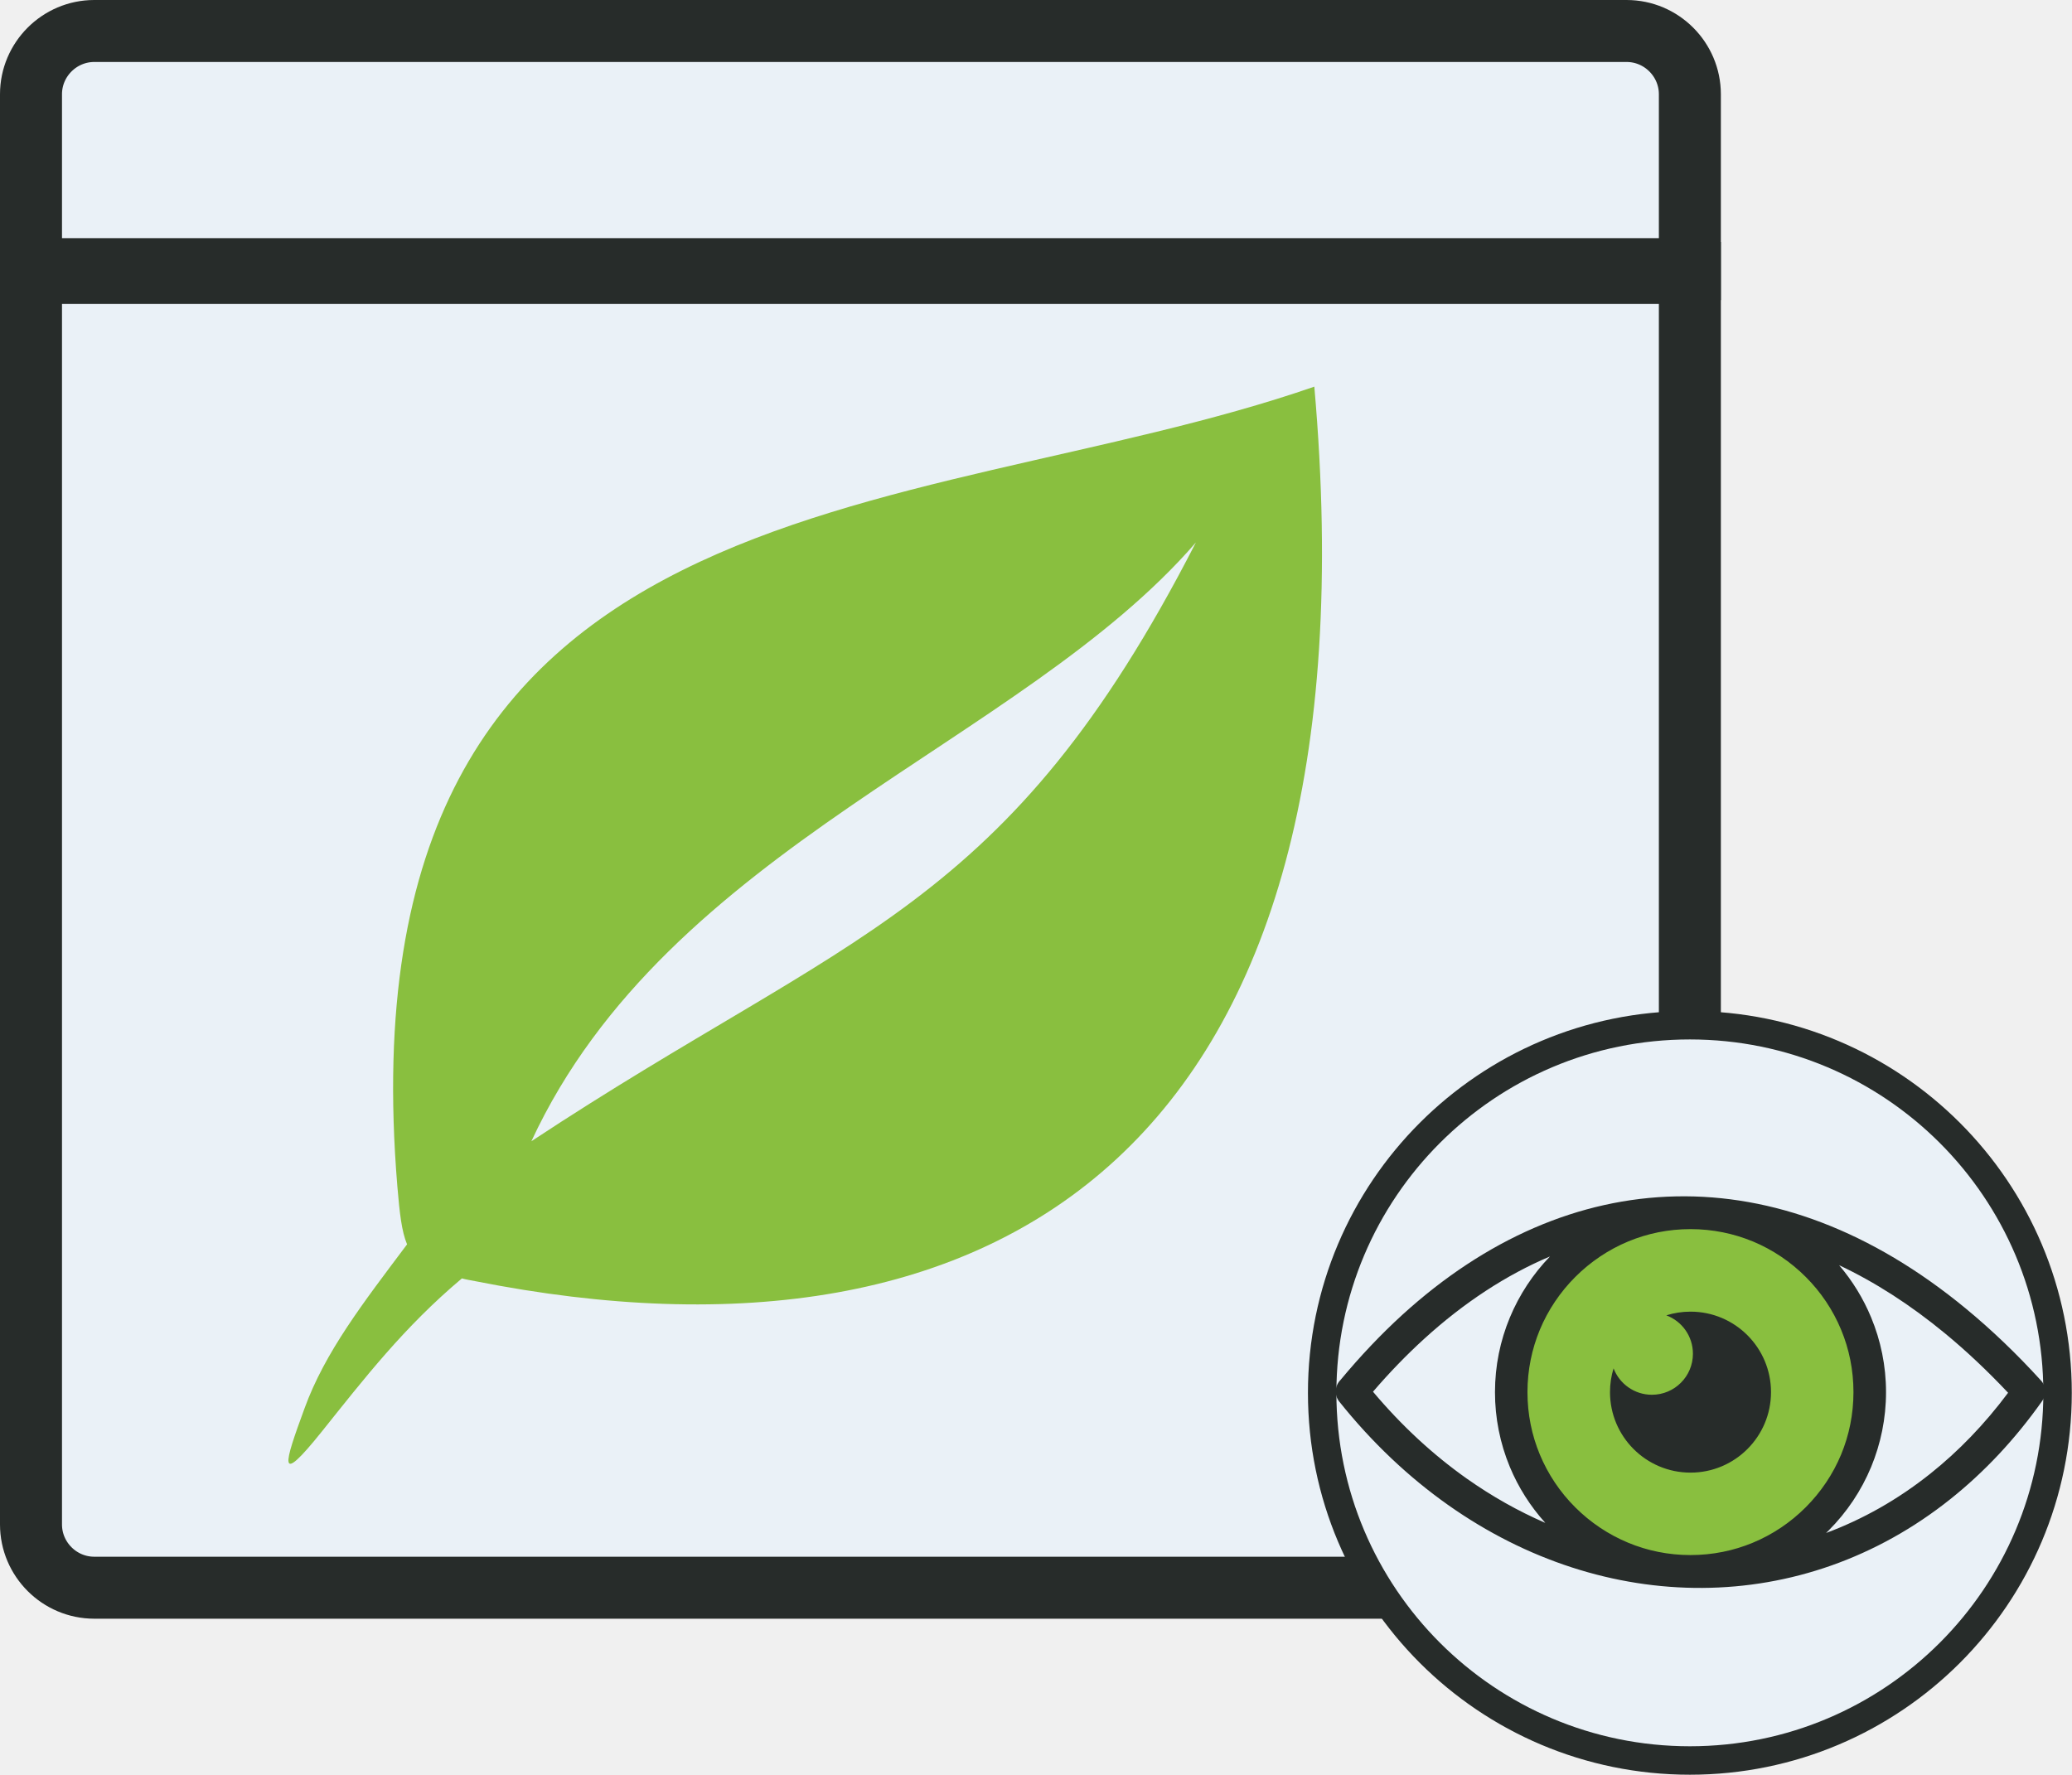
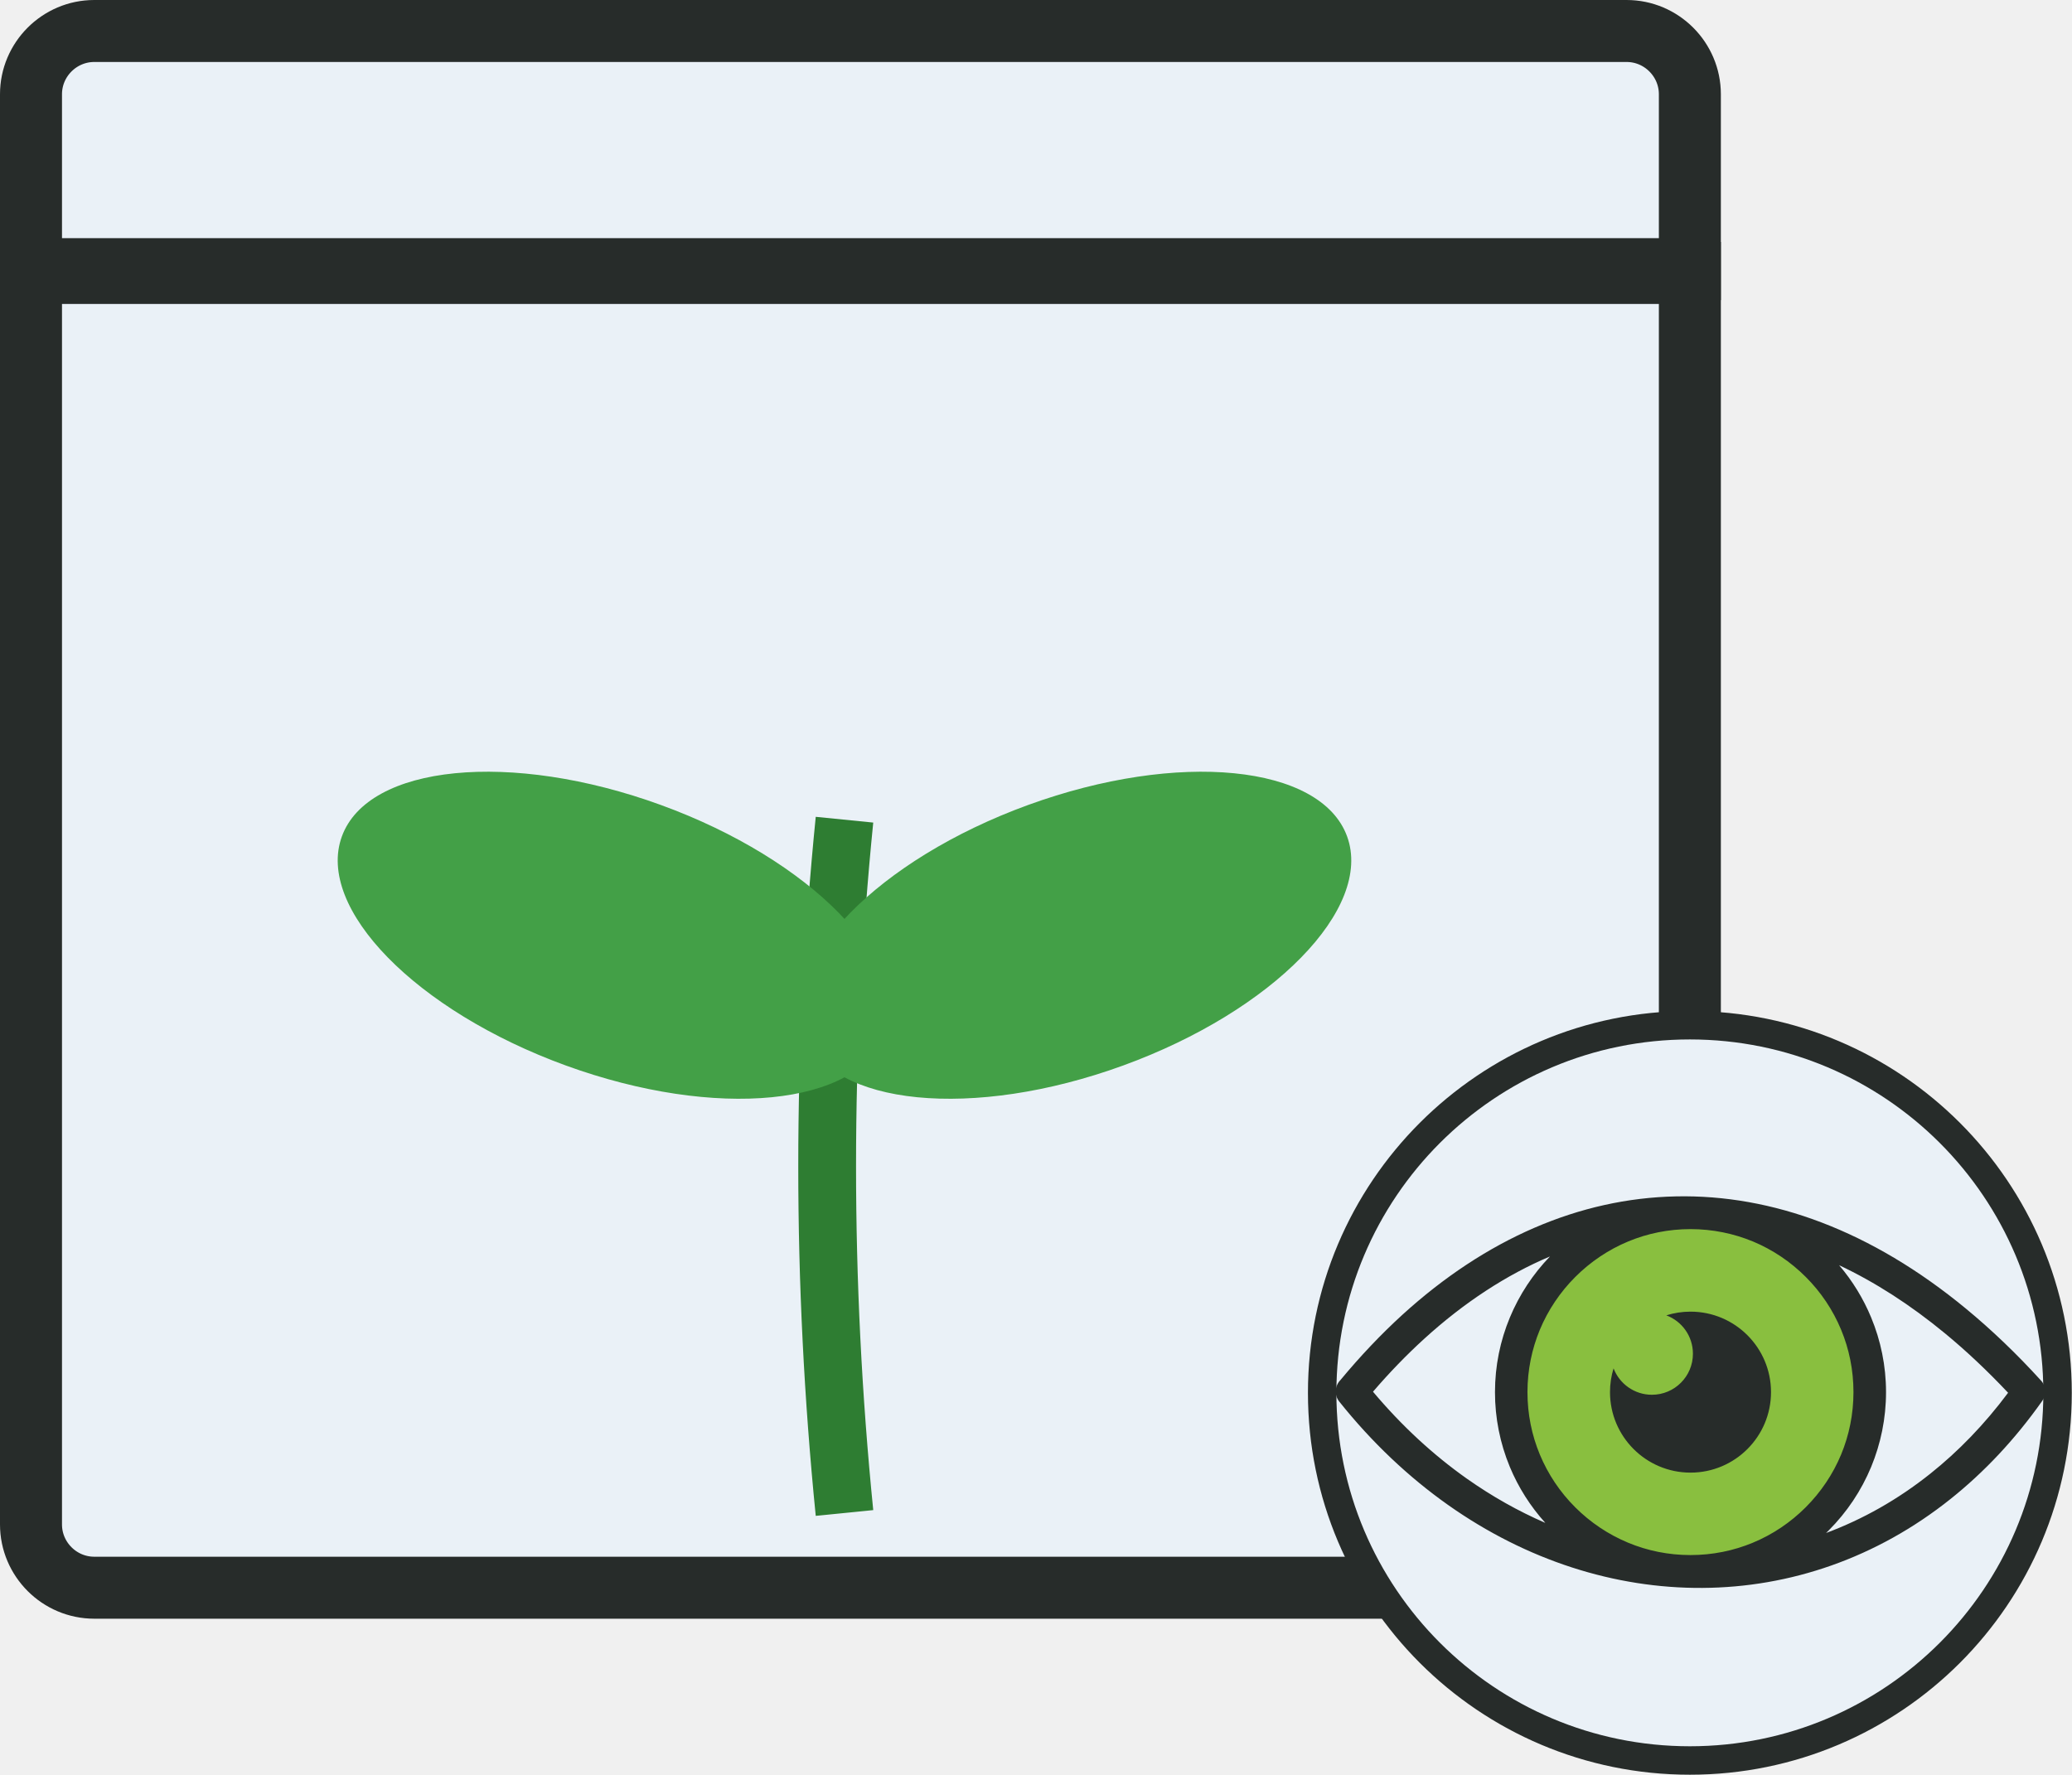
<svg xmlns="http://www.w3.org/2000/svg" id="_Слой_2" data-name="Слой 2" viewBox="0 0 48.8 41.81" version="1.1">
  <defs id="defs1">
    <style id="style1">
      .cls-1 {
        fill: #272c2a;
        stroke-width: .15px;
      }

      .cls-1, .cls-2, .cls-3 {
        stroke: #272c2a;
      }

      .cls-1, .cls-3, .cls-4 {
        stroke-miterlimit: 10;
      }

      .cls-2 {
        stroke-width: 2.62px;
      }

      .cls-2, .cls-5 {
        fill: none;
        stroke-linecap: round;
        stroke-linejoin: round;
      }

      .cls-5 {
        stroke-width: 2.02px;
      }

      .cls-5, .cls-4 {
        stroke: #fff;
      }

      .cls-3 {
        fill: #eaf1f7;
        stroke-width: 1.46px;
      }

      .cls-4 {
        fill: #9bc765;
        stroke-width: .67px;
      }
    </style>
  </defs>
  <g id="byteReceived">
    <path class="cls-3" d="m.74,6.43h39.06v29.48c0,.82-.67,1.49-1.49,1.49H2.22c-.82,0-1.49-.67-1.49-1.49V6.43h0Z" id="path1" />
-     <path class="st2" d="m 9.588,29.311 c -1.041,1.387 -1.934,2.539 -2.417,3.868 -0.473,1.291 -0.664,1.881 0.409,0.542 0.999,-1.248 1.934,-2.46 3.299,-3.607 0.096,0.027 0.202,0.043 0.308,0.064 C 23.539,32.632 32.538,27.075 30.955,9.108 21.445,12.407 7.962,11.063 9.359,27.951 c 0.053,0.627 0.101,1.057 0.228,1.36 z m 2.927,-2.428 c 3.23,-6.96 11.534,-9.345 15.651,-14.105 -4.463,8.702 -8.112,9.127 -15.651,14.105 z" id="path3" style="fill:#89bf3f;stroke-width:0.531" />
    <circle class="cls-4" cx="39.8" cy="32.81" r="8.66" id="circle6" style="stroke:#272c2a;stroke-opacity:1;fill:#eaf1f7;fill-opacity:1" />
    <circle class="cls-4" cx="39.786" cy="32.875" r="4.114" id="circle6-6" style="fill:#89bf3f;fill-opacity:1;stroke:#272c2a;stroke-width:0.318px;stroke-miterlimit:10;stroke-opacity:1" />
    <path class="cls-3" d="m2.22.73h36.09c.82,0,1.49.67,1.49,1.49v4.12H.73V2.22c0-.82.67-1.49,1.49-1.49Z" id="path6" />
    <path fill-rule="nonzero" d="m 31.562,32.518 c 0.474,-0.572 0.964,-1.088 1.467,-1.547 1.964,-1.788 4.168,-2.742 6.444,-2.789 2.272,-0.048 4.603,0.809 6.826,2.642 0.602,0.496 1.195,1.062 1.772,1.697 0.125,0.137 0.131,0.34 0.025,0.483 -0.644,0.911 -1.37,1.678 -2.153,2.303 -1.748,1.396 -3.785,2.086 -5.849,2.098 -2.058,0.013 -4.14,-0.649 -5.987,-1.953 -0.924,-0.653 -1.79,-1.466 -2.565,-2.437 -0.119,-0.15 -0.107,-0.362 0.02,-0.498 z m 8.253,-1.621 c 1.047,0 1.896,0.849 1.896,1.896 0,1.047 -0.849,1.896 -1.896,1.896 -1.047,0 -1.896,-0.849 -1.896,-1.896 0,-0.195 0.029,-0.383 0.084,-0.56 0.139,0.364 0.491,0.622 0.903,0.622 0.534,0 0.966,-0.433 0.966,-0.966 0,-0.415 -0.26,-0.768 -0.627,-0.905 0.18,-0.056 0.371,-0.087 0.569,-0.087 z m 3.5,-1.094 a 4.617,4.617 0 0 1 0.754,1.23 c 0.226,0.544 0.351,1.139 0.351,1.76 0,0.621 -0.125,1.216 -0.35,1.761 a 4.618,4.618 0 0 1 -0.999,1.495 l -0.063,0.062 c 0.862,-0.321 1.69,-0.786 2.46,-1.401 0.657,-0.524 1.272,-1.158 1.827,-1.902 -0.49,-0.52 -0.984,-0.985 -1.481,-1.395 -0.823,-0.679 -1.659,-1.214 -2.499,-1.61 z m -6.922,6.067 C 36.045,35.485 35.762,35.04 35.56,34.555 A 4.586,4.586 0 0 1 35.21,32.794 c 0,-0.62 0.124,-1.215 0.35,-1.758 0.224,-0.539 0.547,-1.027 0.945,-1.439 -1.028,0.435 -2.023,1.085 -2.962,1.94 -0.415,0.378 -0.817,0.793 -1.206,1.246 0.677,0.806 1.421,1.49 2.209,2.047 0.594,0.419 1.213,0.767 1.847,1.042 z m 4.889,-6.627 c -0.45,-0.186 -0.946,-0.29 -1.467,-0.29 -0.52,0 -1.016,0.103 -1.466,0.29 -0.468,0.194 -0.892,0.481 -1.248,0.837 -0.355,0.355 -0.641,0.778 -0.836,1.247 -0.186,0.45 -0.29,0.946 -0.29,1.465 0,0.521 0.103,1.017 0.29,1.468 a 3.84,3.84 0 0 0 0.835,1.246 c 0.354,0.354 0.778,0.64 1.248,0.835 0.45,0.187 0.946,0.29 1.466,0.29 0.521,0 1.017,-0.103 1.467,-0.29 0.469,-0.194 0.892,-0.48 1.247,-0.835 0.355,-0.355 0.641,-0.778 0.835,-1.245 0.187,-0.452 0.29,-0.948 0.29,-1.469 0,-0.521 -0.103,-1.016 -0.29,-1.467 -0.194,-0.469 -0.479,-0.892 -0.835,-1.247 -0.354,-0.354 -0.778,-0.641 -1.247,-0.836 z" id="path1-3" style="fill:#272c2a;fill-opacity:1;stroke-width:0.033" />
+     <g id="g2" transform="matrix(0.2721814,0,0,0.2721814,-4.606722,-10.63116)">
+       <path d="m 90,110 c -2,20 -2,40 0,60" stroke="#2e7d32" stroke-width="5" fill="none" id="path1-2" />
+       <ellipse cx="110" cy="120" rx="25" ry="12" fill="#43a047" transform="rotate(-20,110,120)" id="ellipse1" />
+       <ellipse cx="70" cy="120" rx="25" ry="12" fill="#43a047" transform="rotate(20,70,120)" id="ellipse2" />
+     </g>
  </g>
</svg>
